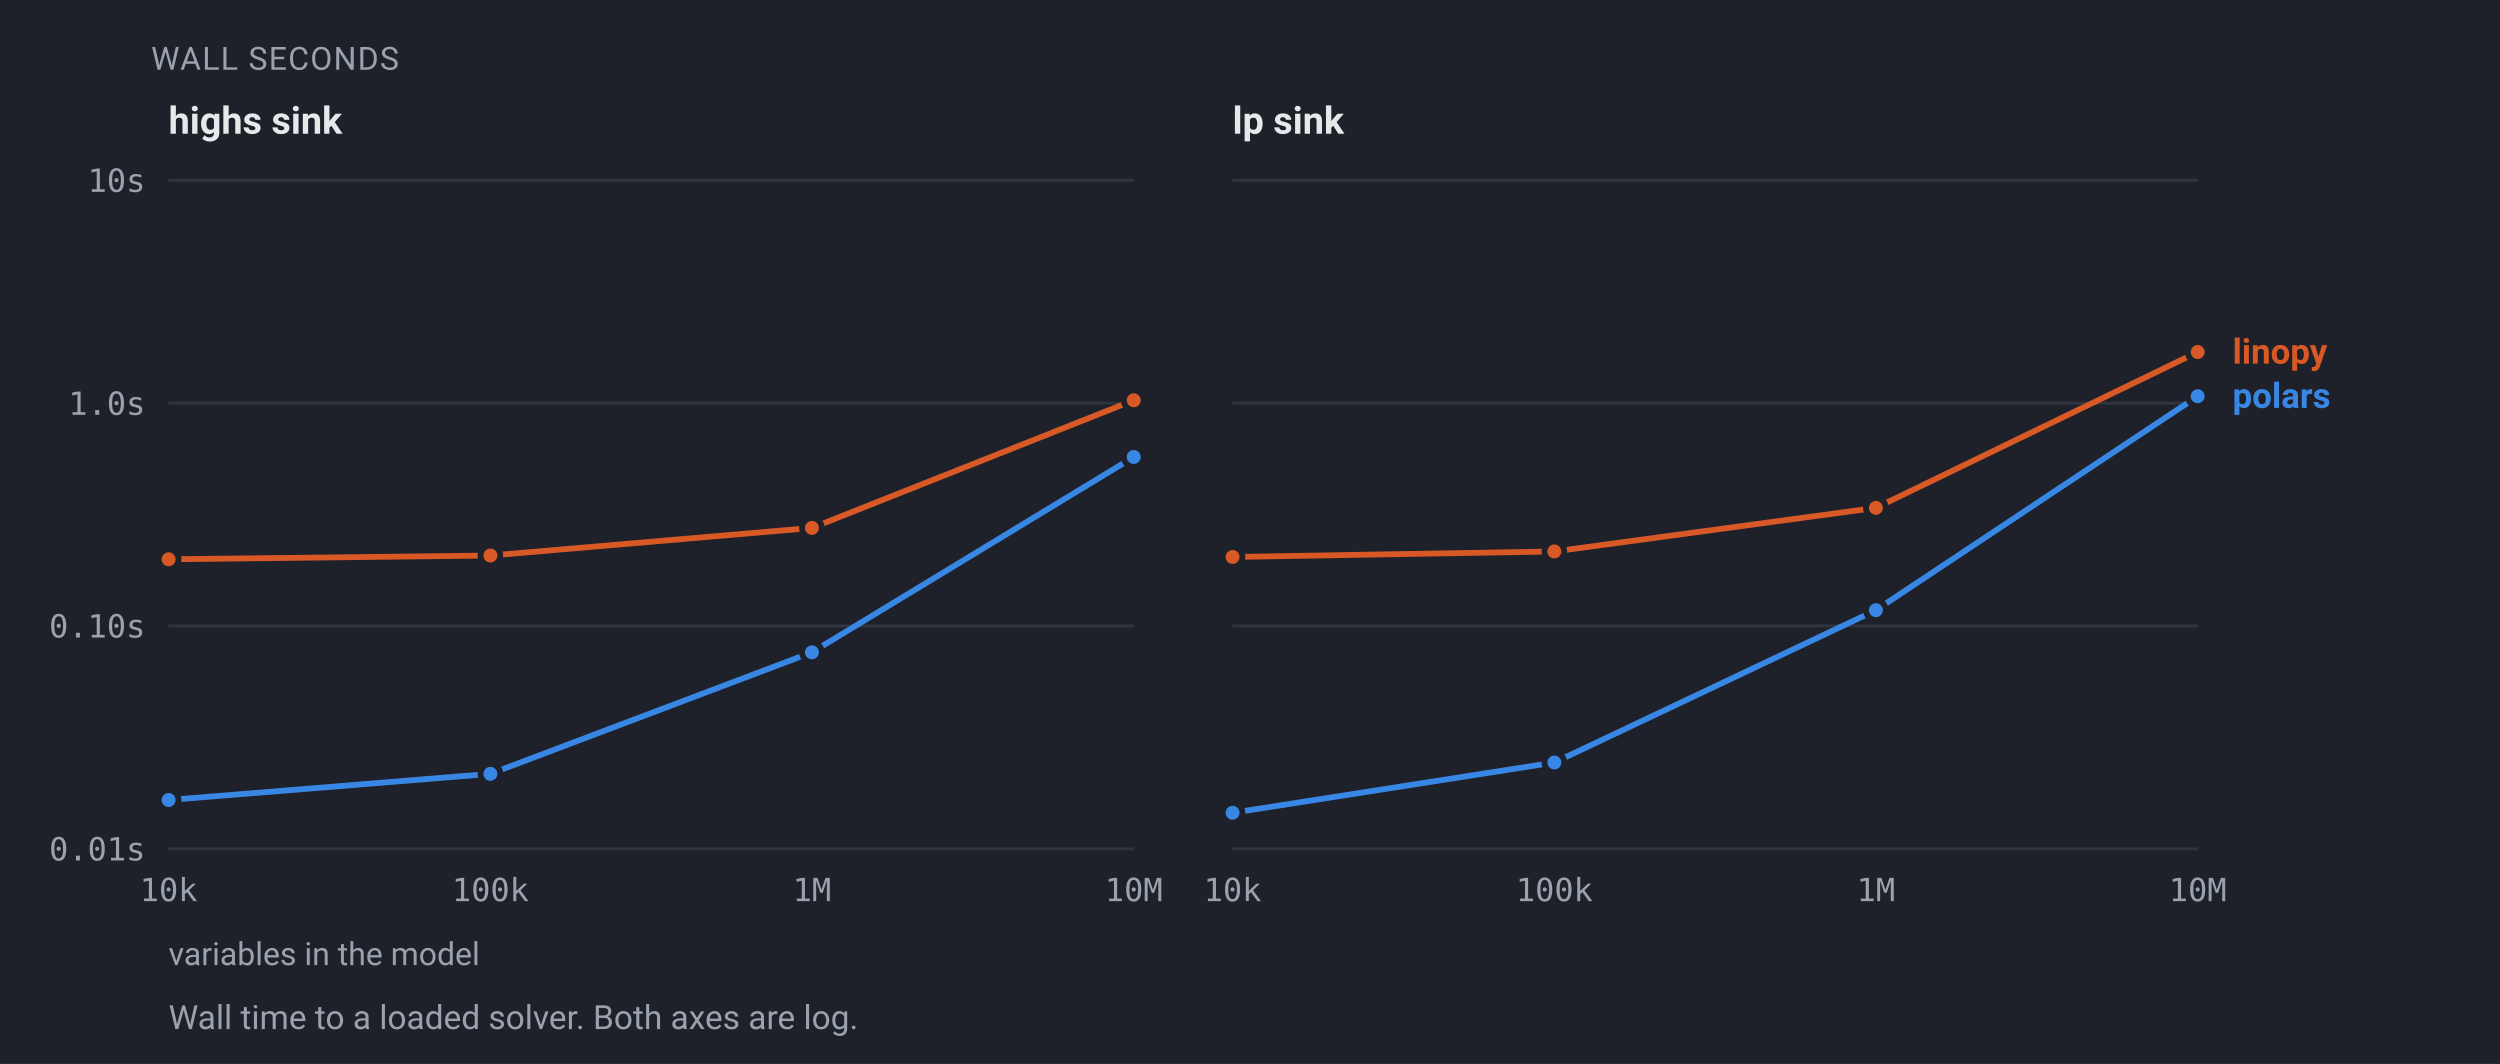
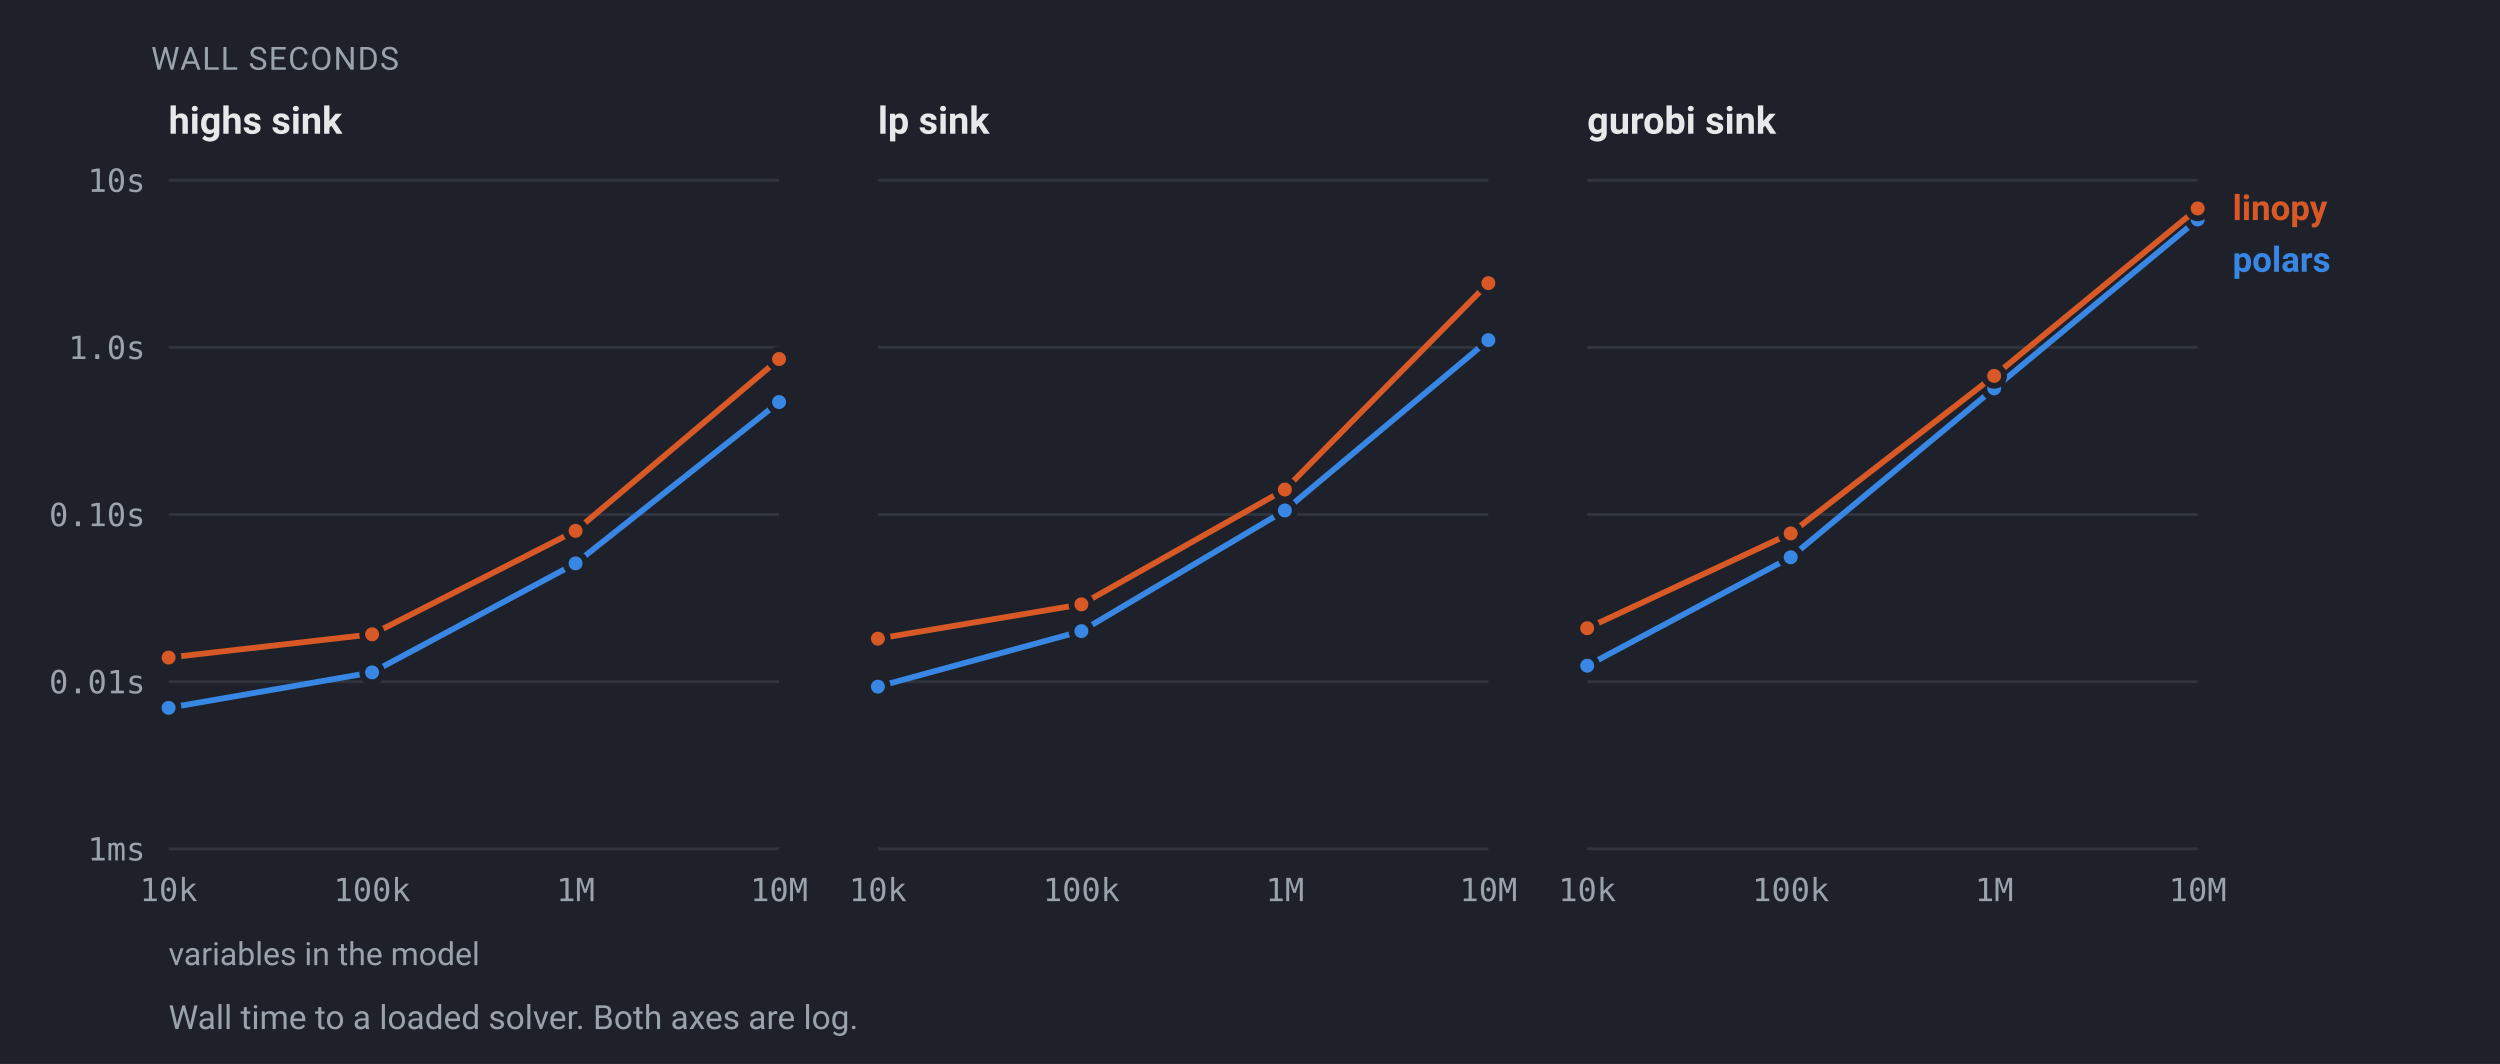
<svg xmlns="http://www.w3.org/2000/svg" viewBox="0 0 860 366" width="860" height="366" font-family="system-ui, -apple-system, 'Segoe UI', Roboto, sans-serif" role="img" aria-label="Wall time to a loaded solver. Both axes are log.">
  <rect width="860" height="366" fill="#1e2129" />
  <text x="58" y="46" font-size="13" font-weight="600" fill="#e6e8ea">highs sink</text>
-   <line x1="58" y1="292.0" x2="390" y2="292.0" stroke="#2f343e" stroke-width="1" />
-   <text x="50" y="296.0" font-size="11" text-anchor="end" font-family="ui-monospace, 'JetBrains Mono', 'SF Mono', Menlo, monospace" fill="#9aa3ad">0.01s</text>
-   <line x1="58" y1="215.3" x2="390" y2="215.3" stroke="#2f343e" stroke-width="1" />
-   <text x="50" y="219.3" font-size="11" text-anchor="end" font-family="ui-monospace, 'JetBrains Mono', 'SF Mono', Menlo, monospace" fill="#9aa3ad">0.10s</text>
-   <line x1="58" y1="138.7" x2="390" y2="138.7" stroke="#2f343e" stroke-width="1" />
-   <text x="50" y="142.7" font-size="11" text-anchor="end" font-family="ui-monospace, 'JetBrains Mono', 'SF Mono', Menlo, monospace" fill="#9aa3ad">1.0s</text>
-   <line x1="58" y1="62.0" x2="390" y2="62.0" stroke="#2f343e" stroke-width="1" />
+   <line x1="58" y1="292.0" x2="268" y2="292.0" stroke="#2f343e" stroke-width="1" />
+   <text x="50" y="296.0" font-size="11" text-anchor="end" font-family="ui-monospace, 'JetBrains Mono', 'SF Mono', Menlo, monospace" fill="#9aa3ad">1ms</text>
+   <line x1="58" y1="234.5" x2="268" y2="234.5" stroke="#2f343e" stroke-width="1" />
+   <text x="50" y="238.5" font-size="11" text-anchor="end" font-family="ui-monospace, 'JetBrains Mono', 'SF Mono', Menlo, monospace" fill="#9aa3ad">0.01s</text>
+   <line x1="58" y1="177.0" x2="268" y2="177.0" stroke="#2f343e" stroke-width="1" />
+   <text x="50" y="181.0" font-size="11" text-anchor="end" font-family="ui-monospace, 'JetBrains Mono', 'SF Mono', Menlo, monospace" fill="#9aa3ad">0.10s</text>
+   <line x1="58" y1="119.5" x2="268" y2="119.5" stroke="#2f343e" stroke-width="1" />
+   <text x="50" y="123.5" font-size="11" text-anchor="end" font-family="ui-monospace, 'JetBrains Mono', 'SF Mono', Menlo, monospace" fill="#9aa3ad">1.0s</text>
+   <line x1="58" y1="62.0" x2="268" y2="62.0" stroke="#2f343e" stroke-width="1" />
  <text x="50" y="66.0" font-size="11" text-anchor="end" font-family="ui-monospace, 'JetBrains Mono', 'SF Mono', Menlo, monospace" fill="#9aa3ad">10s</text>
  <text x="58.0" y="310" font-size="11" text-anchor="middle" font-family="ui-monospace, 'JetBrains Mono', 'SF Mono', Menlo, monospace" fill="#9aa3ad">10k</text>
-   <text x="168.7" y="310" font-size="11" text-anchor="middle" font-family="ui-monospace, 'JetBrains Mono', 'SF Mono', Menlo, monospace" fill="#9aa3ad">100k</text>
-   <text x="279.3" y="310" font-size="11" text-anchor="middle" font-family="ui-monospace, 'JetBrains Mono', 'SF Mono', Menlo, monospace" fill="#9aa3ad">1M</text>
-   <text x="390.0" y="310" font-size="11" text-anchor="middle" font-family="ui-monospace, 'JetBrains Mono', 'SF Mono', Menlo, monospace" fill="#9aa3ad">10M</text>
-   <path d="M58.0,275.2 L168.7,266.2 L279.3,224.4 L390.0,157.2" fill="none" stroke="#3987e5" stroke-width="2" stroke-linejoin="round" stroke-linecap="round" />
-   <circle cx="58.0" cy="275.2" r="3.4" fill="#3987e5" stroke="#1e2129" stroke-width="2" />
-   <circle cx="168.7" cy="266.2" r="3.4" fill="#3987e5" stroke="#1e2129" stroke-width="2" />
-   <circle cx="279.3" cy="224.4" r="3.4" fill="#3987e5" stroke="#1e2129" stroke-width="2" />
-   <circle cx="390.0" cy="157.2" r="3.4" fill="#3987e5" stroke="#1e2129" stroke-width="2" />
-   <path d="M58.0,192.4 L168.7,191.1 L279.3,181.6 L390.0,137.7" fill="none" stroke="#d95926" stroke-width="2" stroke-linejoin="round" stroke-linecap="round" />
-   <circle cx="58.0" cy="192.4" r="3.4" fill="#d95926" stroke="#1e2129" stroke-width="2" />
-   <circle cx="168.7" cy="191.1" r="3.4" fill="#d95926" stroke="#1e2129" stroke-width="2" />
-   <circle cx="279.3" cy="181.6" r="3.4" fill="#d95926" stroke="#1e2129" stroke-width="2" />
-   <circle cx="390.0" cy="137.7" r="3.4" fill="#d95926" stroke="#1e2129" stroke-width="2" />
-   <text x="424" y="46" font-size="13" font-weight="600" fill="#e6e8ea">lp sink</text>
-   <line x1="424" y1="292.0" x2="756" y2="292.0" stroke="#2f343e" stroke-width="1" />
-   <line x1="424" y1="215.3" x2="756" y2="215.3" stroke="#2f343e" stroke-width="1" />
-   <line x1="424" y1="138.7" x2="756" y2="138.7" stroke="#2f343e" stroke-width="1" />
-   <line x1="424" y1="62.0" x2="756" y2="62.0" stroke="#2f343e" stroke-width="1" />
-   <text x="424.0" y="310" font-size="11" text-anchor="middle" font-family="ui-monospace, 'JetBrains Mono', 'SF Mono', Menlo, monospace" fill="#9aa3ad">10k</text>
-   <text x="534.7" y="310" font-size="11" text-anchor="middle" font-family="ui-monospace, 'JetBrains Mono', 'SF Mono', Menlo, monospace" fill="#9aa3ad">100k</text>
-   <text x="645.3" y="310" font-size="11" text-anchor="middle" font-family="ui-monospace, 'JetBrains Mono', 'SF Mono', Menlo, monospace" fill="#9aa3ad">1M</text>
+   <text x="128.0" y="310" font-size="11" text-anchor="middle" font-family="ui-monospace, 'JetBrains Mono', 'SF Mono', Menlo, monospace" fill="#9aa3ad">100k</text>
+   <text x="198.0" y="310" font-size="11" text-anchor="middle" font-family="ui-monospace, 'JetBrains Mono', 'SF Mono', Menlo, monospace" fill="#9aa3ad">1M</text>
+   <text x="268.0" y="310" font-size="11" text-anchor="middle" font-family="ui-monospace, 'JetBrains Mono', 'SF Mono', Menlo, monospace" fill="#9aa3ad">10M</text>
+   <path d="M58.0,243.5 L128.0,231.3 L198.0,193.8 L268.0,138.3" fill="none" stroke="#3987e5" stroke-width="2" stroke-linejoin="round" stroke-linecap="round" />
+   <circle cx="58.0" cy="243.5" r="3.4" fill="#3987e5" stroke="#1e2129" stroke-width="2" />
+   <circle cx="128.0" cy="231.3" r="3.4" fill="#3987e5" stroke="#1e2129" stroke-width="2" />
+   <circle cx="198.0" cy="193.8" r="3.4" fill="#3987e5" stroke="#1e2129" stroke-width="2" />
+   <circle cx="268.0" cy="138.3" r="3.4" fill="#3987e5" stroke="#1e2129" stroke-width="2" />
+   <path d="M58.0,226.2 L128.0,218.2 L198.0,182.6 L268.0,123.5" fill="none" stroke="#d95926" stroke-width="2" stroke-linejoin="round" stroke-linecap="round" />
+   <circle cx="58.0" cy="226.2" r="3.4" fill="#d95926" stroke="#1e2129" stroke-width="2" />
+   <circle cx="128.0" cy="218.2" r="3.4" fill="#d95926" stroke="#1e2129" stroke-width="2" />
+   <circle cx="198.0" cy="182.6" r="3.4" fill="#d95926" stroke="#1e2129" stroke-width="2" />
+   <circle cx="268.0" cy="123.5" r="3.4" fill="#d95926" stroke="#1e2129" stroke-width="2" />
+   <text x="302" y="46" font-size="13" font-weight="600" fill="#e6e8ea">lp sink</text>
+   <line x1="302" y1="292.0" x2="512" y2="292.0" stroke="#2f343e" stroke-width="1" />
+   <line x1="302" y1="234.5" x2="512" y2="234.5" stroke="#2f343e" stroke-width="1" />
+   <line x1="302" y1="177.0" x2="512" y2="177.0" stroke="#2f343e" stroke-width="1" />
+   <line x1="302" y1="119.5" x2="512" y2="119.5" stroke="#2f343e" stroke-width="1" />
+   <line x1="302" y1="62.0" x2="512" y2="62.0" stroke="#2f343e" stroke-width="1" />
+   <text x="302.0" y="310" font-size="11" text-anchor="middle" font-family="ui-monospace, 'JetBrains Mono', 'SF Mono', Menlo, monospace" fill="#9aa3ad">10k</text>
+   <text x="372.0" y="310" font-size="11" text-anchor="middle" font-family="ui-monospace, 'JetBrains Mono', 'SF Mono', Menlo, monospace" fill="#9aa3ad">100k</text>
+   <text x="442.0" y="310" font-size="11" text-anchor="middle" font-family="ui-monospace, 'JetBrains Mono', 'SF Mono', Menlo, monospace" fill="#9aa3ad">1M</text>
+   <text x="512.0" y="310" font-size="11" text-anchor="middle" font-family="ui-monospace, 'JetBrains Mono', 'SF Mono', Menlo, monospace" fill="#9aa3ad">10M</text>
+   <path d="M302.0,236.2 L372.0,217.1 L442.0,175.6 L512.0,117.0" fill="none" stroke="#3987e5" stroke-width="2" stroke-linejoin="round" stroke-linecap="round" />
+   <circle cx="302.0" cy="236.2" r="3.4" fill="#3987e5" stroke="#1e2129" stroke-width="2" />
+   <circle cx="372.0" cy="217.1" r="3.4" fill="#3987e5" stroke="#1e2129" stroke-width="2" />
+   <circle cx="442.0" cy="175.6" r="3.4" fill="#3987e5" stroke="#1e2129" stroke-width="2" />
+   <circle cx="512.0" cy="117.0" r="3.4" fill="#3987e5" stroke="#1e2129" stroke-width="2" />
+   <path d="M302.0,219.7 L372.0,207.9 L442.0,168.4 L512.0,97.4" fill="none" stroke="#d95926" stroke-width="2" stroke-linejoin="round" stroke-linecap="round" />
+   <circle cx="302.0" cy="219.7" r="3.4" fill="#d95926" stroke="#1e2129" stroke-width="2" />
+   <circle cx="372.0" cy="207.9" r="3.4" fill="#d95926" stroke="#1e2129" stroke-width="2" />
+   <circle cx="442.0" cy="168.4" r="3.4" fill="#d95926" stroke="#1e2129" stroke-width="2" />
+   <circle cx="512.0" cy="97.4" r="3.4" fill="#d95926" stroke="#1e2129" stroke-width="2" />
+   <text x="546" y="46" font-size="13" font-weight="600" fill="#e6e8ea">gurobi sink</text>
+   <line x1="546" y1="292.0" x2="756" y2="292.0" stroke="#2f343e" stroke-width="1" />
+   <line x1="546" y1="234.5" x2="756" y2="234.5" stroke="#2f343e" stroke-width="1" />
+   <line x1="546" y1="177.0" x2="756" y2="177.0" stroke="#2f343e" stroke-width="1" />
+   <line x1="546" y1="119.5" x2="756" y2="119.5" stroke="#2f343e" stroke-width="1" />
+   <line x1="546" y1="62.0" x2="756" y2="62.0" stroke="#2f343e" stroke-width="1" />
+   <text x="546.0" y="310" font-size="11" text-anchor="middle" font-family="ui-monospace, 'JetBrains Mono', 'SF Mono', Menlo, monospace" fill="#9aa3ad">10k</text>
+   <text x="616.0" y="310" font-size="11" text-anchor="middle" font-family="ui-monospace, 'JetBrains Mono', 'SF Mono', Menlo, monospace" fill="#9aa3ad">100k</text>
+   <text x="686.0" y="310" font-size="11" text-anchor="middle" font-family="ui-monospace, 'JetBrains Mono', 'SF Mono', Menlo, monospace" fill="#9aa3ad">1M</text>
  <text x="756.0" y="310" font-size="11" text-anchor="middle" font-family="ui-monospace, 'JetBrains Mono', 'SF Mono', Menlo, monospace" fill="#9aa3ad">10M</text>
-   <path d="M424.0,279.6 L534.7,262.3 L645.3,209.9 L756.0,136.3" fill="none" stroke="#3987e5" stroke-width="2" stroke-linejoin="round" stroke-linecap="round" />
-   <circle cx="424.0" cy="279.6" r="3.4" fill="#3987e5" stroke="#1e2129" stroke-width="2" />
-   <circle cx="534.7" cy="262.3" r="3.4" fill="#3987e5" stroke="#1e2129" stroke-width="2" />
-   <circle cx="645.3" cy="209.9" r="3.4" fill="#3987e5" stroke="#1e2129" stroke-width="2" />
-   <circle cx="756.0" cy="136.3" r="3.4" fill="#3987e5" stroke="#1e2129" stroke-width="2" />
-   <path d="M424.0,191.6 L534.7,189.7 L645.3,174.7 L756.0,121.1" fill="none" stroke="#d95926" stroke-width="2" stroke-linejoin="round" stroke-linecap="round" />
-   <circle cx="424.0" cy="191.6" r="3.4" fill="#d95926" stroke="#1e2129" stroke-width="2" />
-   <circle cx="534.7" cy="189.7" r="3.4" fill="#d95926" stroke="#1e2129" stroke-width="2" />
-   <circle cx="645.3" cy="174.7" r="3.4" fill="#d95926" stroke="#1e2129" stroke-width="2" />
-   <circle cx="756.0" cy="121.1" r="3.4" fill="#d95926" stroke="#1e2129" stroke-width="2" />
-   <text x="768.0" y="125.1" font-size="12" font-weight="600" fill="#d95926">linopy</text>
-   <text x="768.0" y="140.3" font-size="12" font-weight="600" fill="#3987e5">polars</text>
+   <path d="M546.0,229.0 L616.0,191.7 L686.0,133.6 L756.0,75.5" fill="none" stroke="#3987e5" stroke-width="2" stroke-linejoin="round" stroke-linecap="round" />
+   <circle cx="546.0" cy="229.0" r="3.4" fill="#3987e5" stroke="#1e2129" stroke-width="2" />
+   <circle cx="616.0" cy="191.7" r="3.4" fill="#3987e5" stroke="#1e2129" stroke-width="2" />
+   <circle cx="686.0" cy="133.6" r="3.4" fill="#3987e5" stroke="#1e2129" stroke-width="2" />
+   <circle cx="756.0" cy="75.5" r="3.4" fill="#3987e5" stroke="#1e2129" stroke-width="2" />
+   <path d="M546.0,216.1 L616.0,183.5 L686.0,129.3 L756.0,71.7" fill="none" stroke="#d95926" stroke-width="2" stroke-linejoin="round" stroke-linecap="round" />
+   <circle cx="546.0" cy="216.1" r="3.4" fill="#d95926" stroke="#1e2129" stroke-width="2" />
+   <circle cx="616.0" cy="183.5" r="3.4" fill="#d95926" stroke="#1e2129" stroke-width="2" />
+   <circle cx="686.0" cy="129.3" r="3.4" fill="#d95926" stroke="#1e2129" stroke-width="2" />
+   <circle cx="756.0" cy="71.7" r="3.4" fill="#d95926" stroke="#1e2129" stroke-width="2" />
+   <text x="768.0" y="75.7" font-size="12" font-weight="600" fill="#d95926">linopy</text>
+   <text x="768.0" y="93.5" font-size="12" font-weight="600" fill="#3987e5">polars</text>
  <text x="58" y="332" font-size="11" fill="#9aa3ad">variables in the model</text>
  <text x="52" y="24" font-size="11" letter-spacing="0.04em" fill="#9aa3ad">WALL SECONDS</text>
  <text x="58" y="354" font-size="11.5" fill="#9aa3ad">Wall time to a loaded solver. Both axes are log.</text>
</svg>
